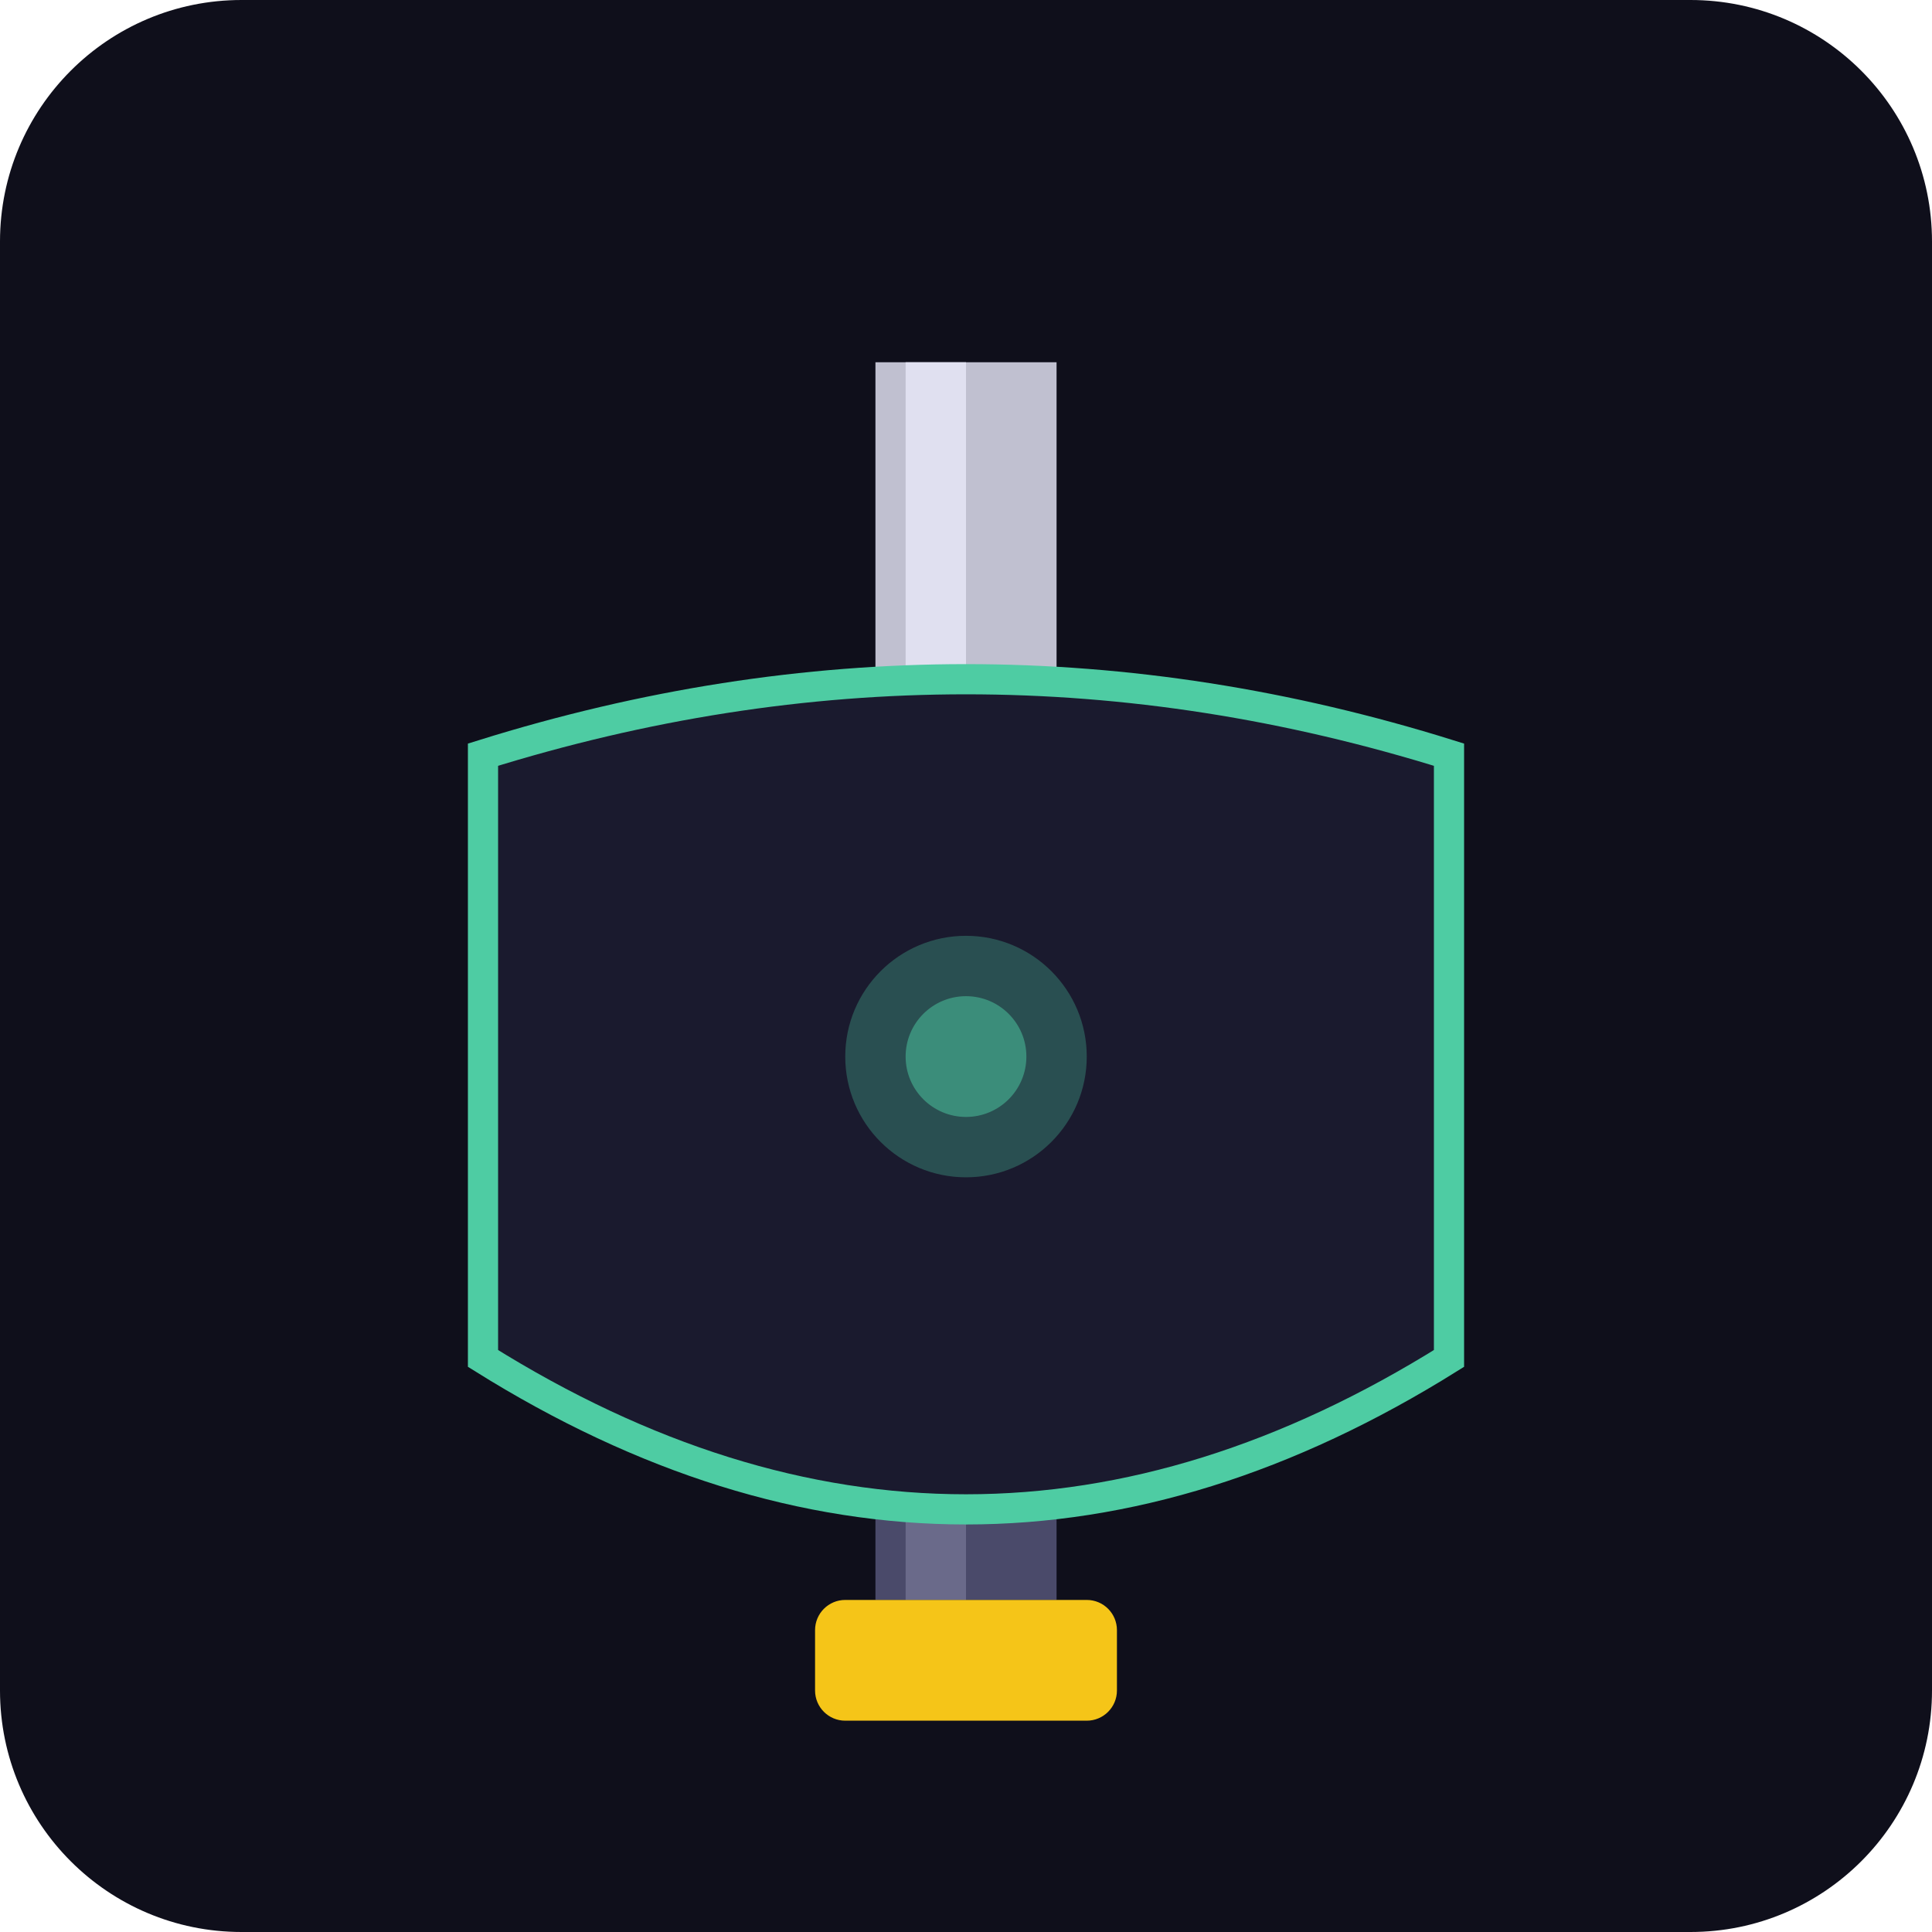
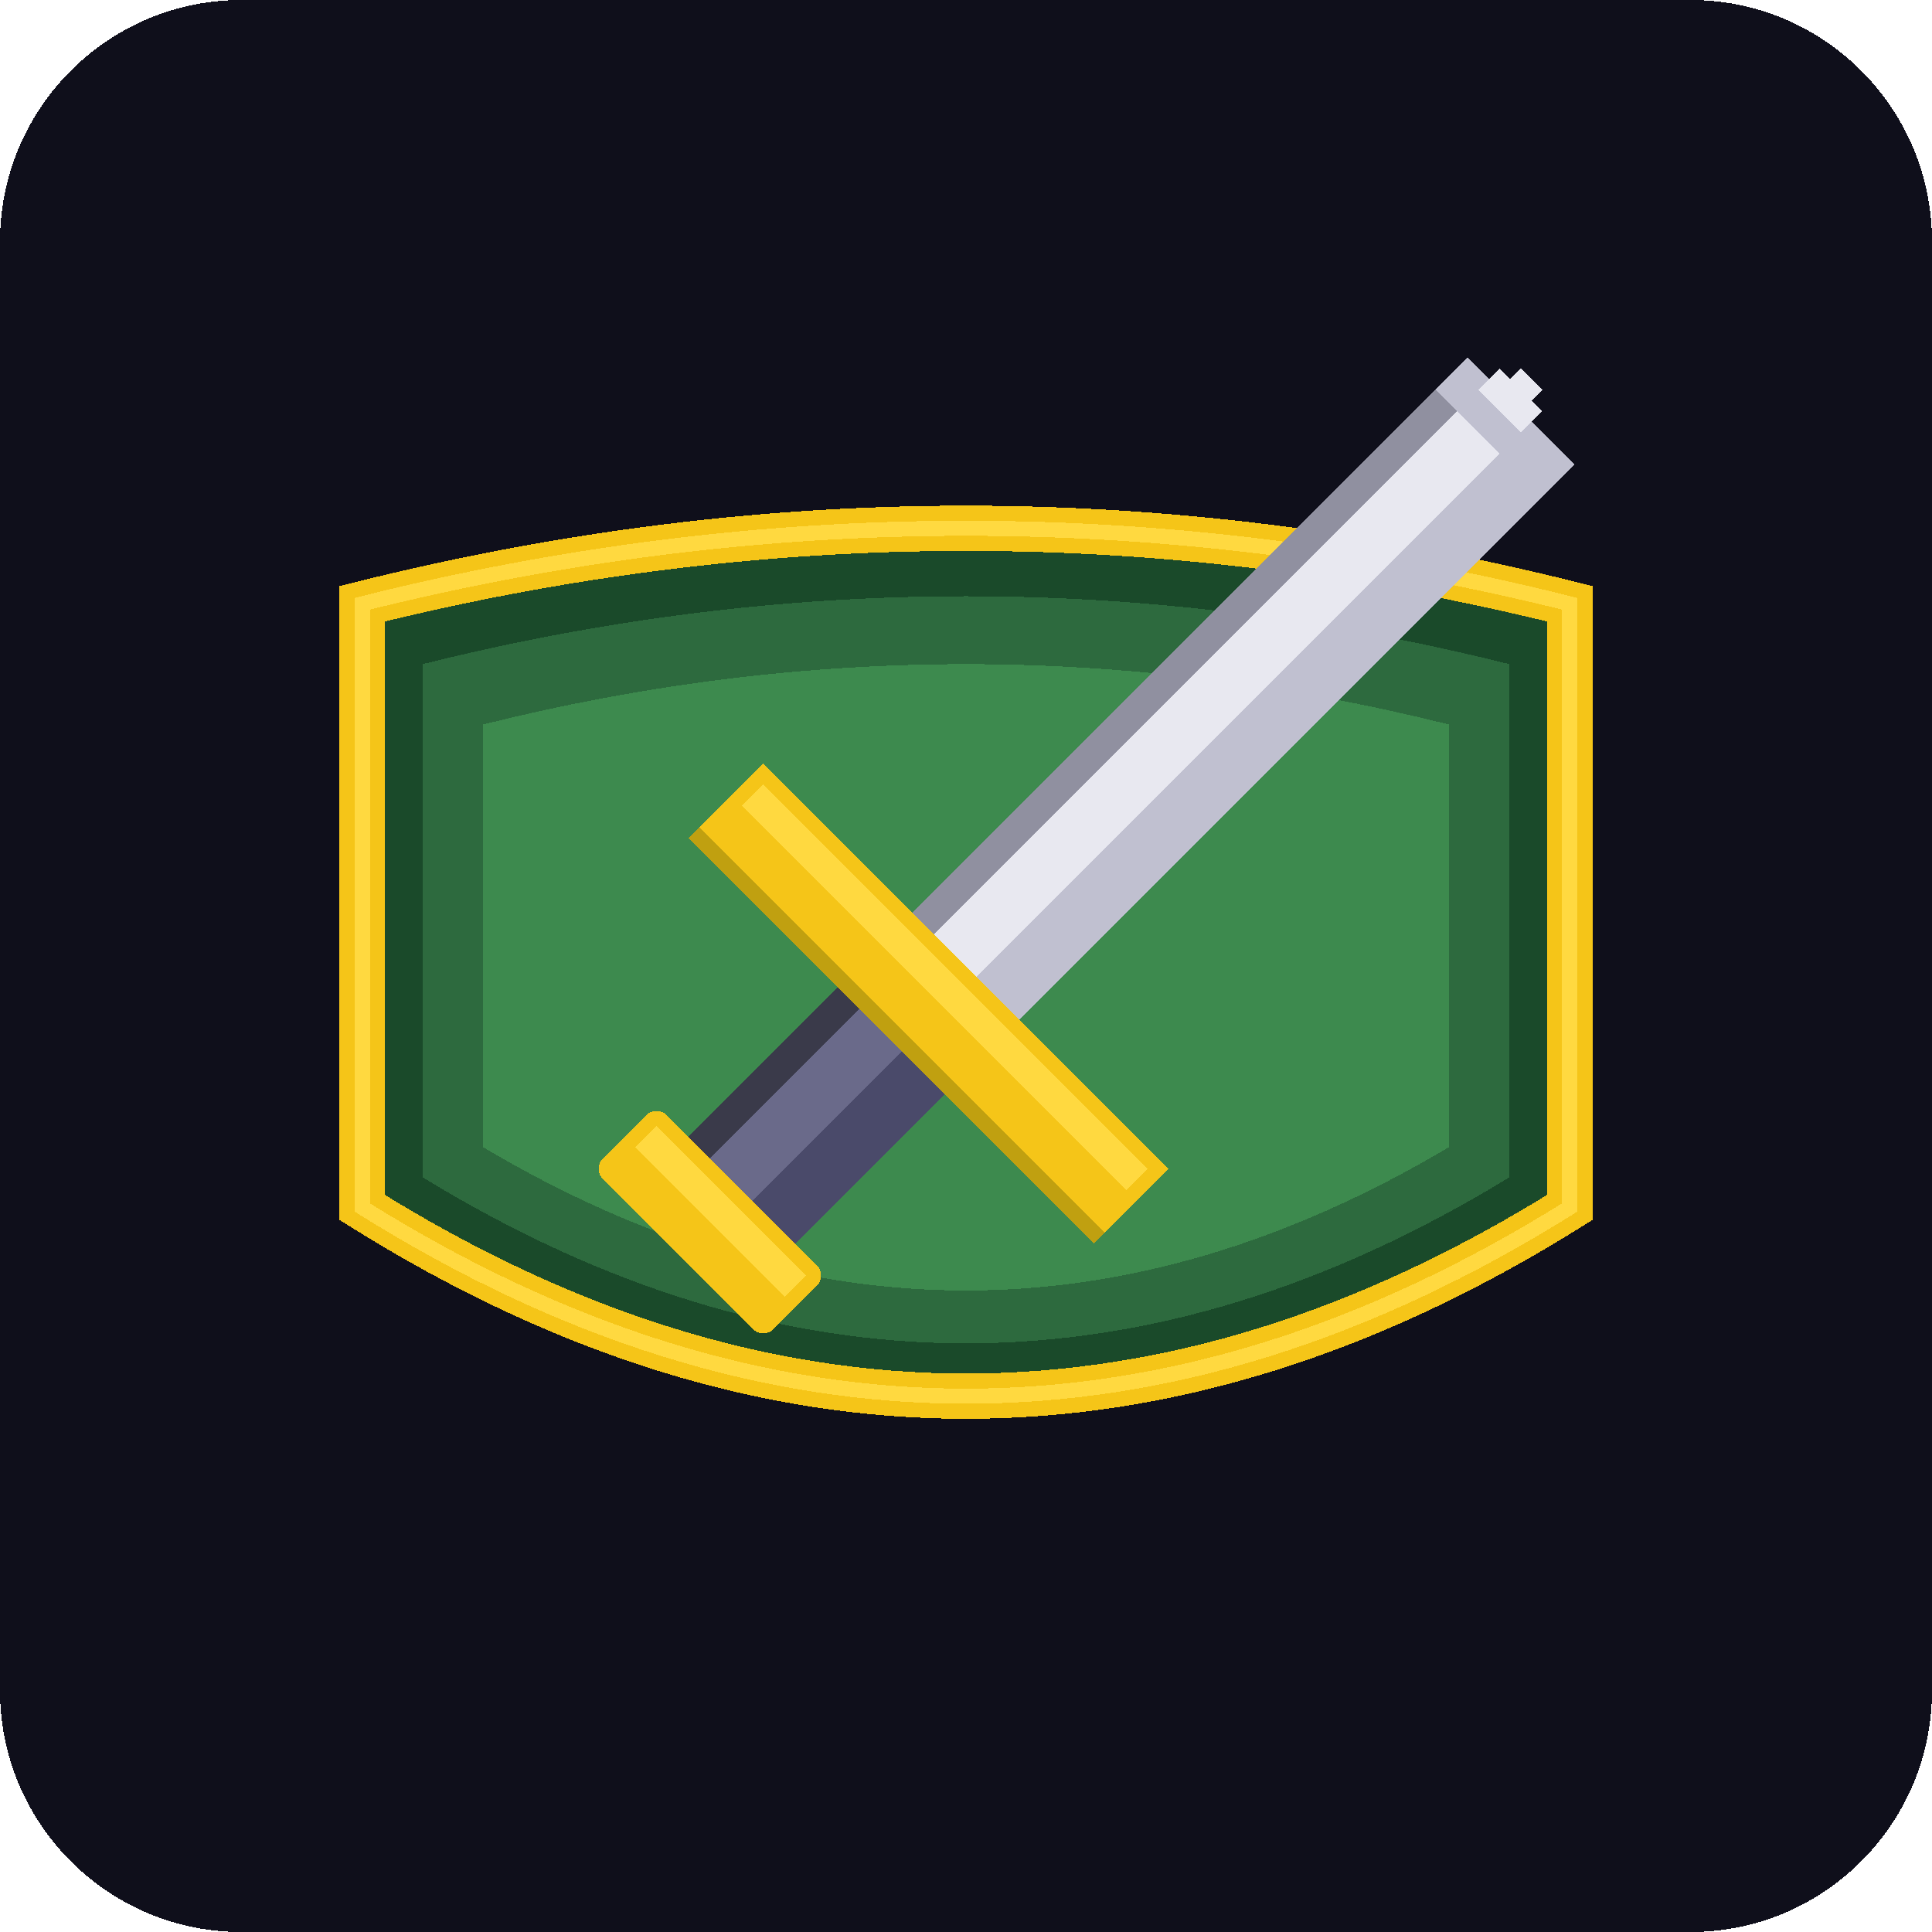
- <svg xmlns="http://www.w3.org/2000/svg" viewBox="0 0 512 512" width="512" height="512">
+ <svg xmlns="http://www.w3.org/2000/svg" viewBox="0 0 512 512" width="512" height="512" shape-rendering="crispEdges">
  <rect width="512" height="512" fill="#0f0f1b" rx="64" />
-   <rect x="232" y="96" width="48" height="240" fill="#c0c0d0" />
-   <rect x="240" y="96" width="16" height="240" fill="#e0e0f0" />
-   <rect x="176" y="328" width="160" height="32" fill="#f5c518" />
-   <rect x="180" y="332" width="152" height="8" fill="#ffd940" />
-   <rect x="232" y="360" width="48" height="64" fill="#4a4a6a" />
-   <rect x="240" y="360" width="16" height="64" fill="#6a6a8a" />
-   <rect x="216" y="424" width="80" height="32" fill="#f5c518" rx="8" />
-   <path d="M 128 200 L 128 360 Q 256 440 384 360 L 384 200 Q 256 160 128 200 Z" fill="#1a1a2e" stroke="#4ecca3" stroke-width="8" />
-   <circle cx="256" cy="280" r="32" fill="#4ecca3" opacity="0.3" />
-   <circle cx="256" cy="280" r="16" fill="#4ecca3" opacity="0.5" />
+   <path d="M 96 160 L 96 320 Q 256 420 416 320 L 416 160 Q 256 120 96 160 Z" fill="#1a4a2a" />
+   <path d="M 112 176 L 112 312 Q 256 400 400 312 L 400 176 Q 256 140 112 176 Z" fill="#2d6a3e" />
+   <path d="M 128 192 L 128 304 Q 256 380 384 304 L 384 192 Q 256 160 128 192 Z" fill="#3d8a4e" />
+   <path d="M 96 160 L 96 320 Q 256 420 416 320 L 416 160 Q 256 120 96 160 Z" fill="none" stroke="#f5c518" stroke-width="12" />
+   <path d="M 96 160 L 96 320 Q 256 420 416 320 L 416 160 Q 256 120 96 160 Z" fill="none" stroke="#ffd940" stroke-width="4" />
+   <g transform="rotate(45 256 256)">
+     <rect x="236" y="60" width="40" height="200" fill="#c0c0d0" />
+     <rect x="244" y="60" width="16" height="200" fill="#e8e8f0" />
+     <rect x="236" y="60" width="8" height="200" fill="#9090a0" />
+     <rect x="236" y="48" width="40" height="12" fill="#c0c0d0" />
+     <rect x="244" y="44" width="16" height="8" fill="#e8e8f0" />
+     <rect x="248" y="40" width="8" height="8" fill="#e8e8f0" />
+   </g>
+   <g transform="rotate(45 256 256)">
+     <rect x="180" y="256" width="152" height="28" fill="#f5c518" />
+     <rect x="184" y="260" width="144" height="8" fill="#ffd940" />
+     <rect x="180" y="280" width="152" height="4" fill="#c0a010" />
+   </g>
+   <g transform="rotate(45 256 256)">
+     <rect x="236" y="284" width="40" height="60" fill="#4a4a6a" />
+     <rect x="244" y="284" width="16" height="60" fill="#6a6a8a" />
+     <rect x="236" y="284" width="8" height="60" fill="#3a3a4a" />
+   </g>
+   <g transform="rotate(45 256 256)">
+     <rect x="224" y="340" width="64" height="24" fill="#f5c518" rx="4" />
+     <rect x="228" y="344" width="56" height="8" fill="#ffd940" />
+   </g>
</svg>
